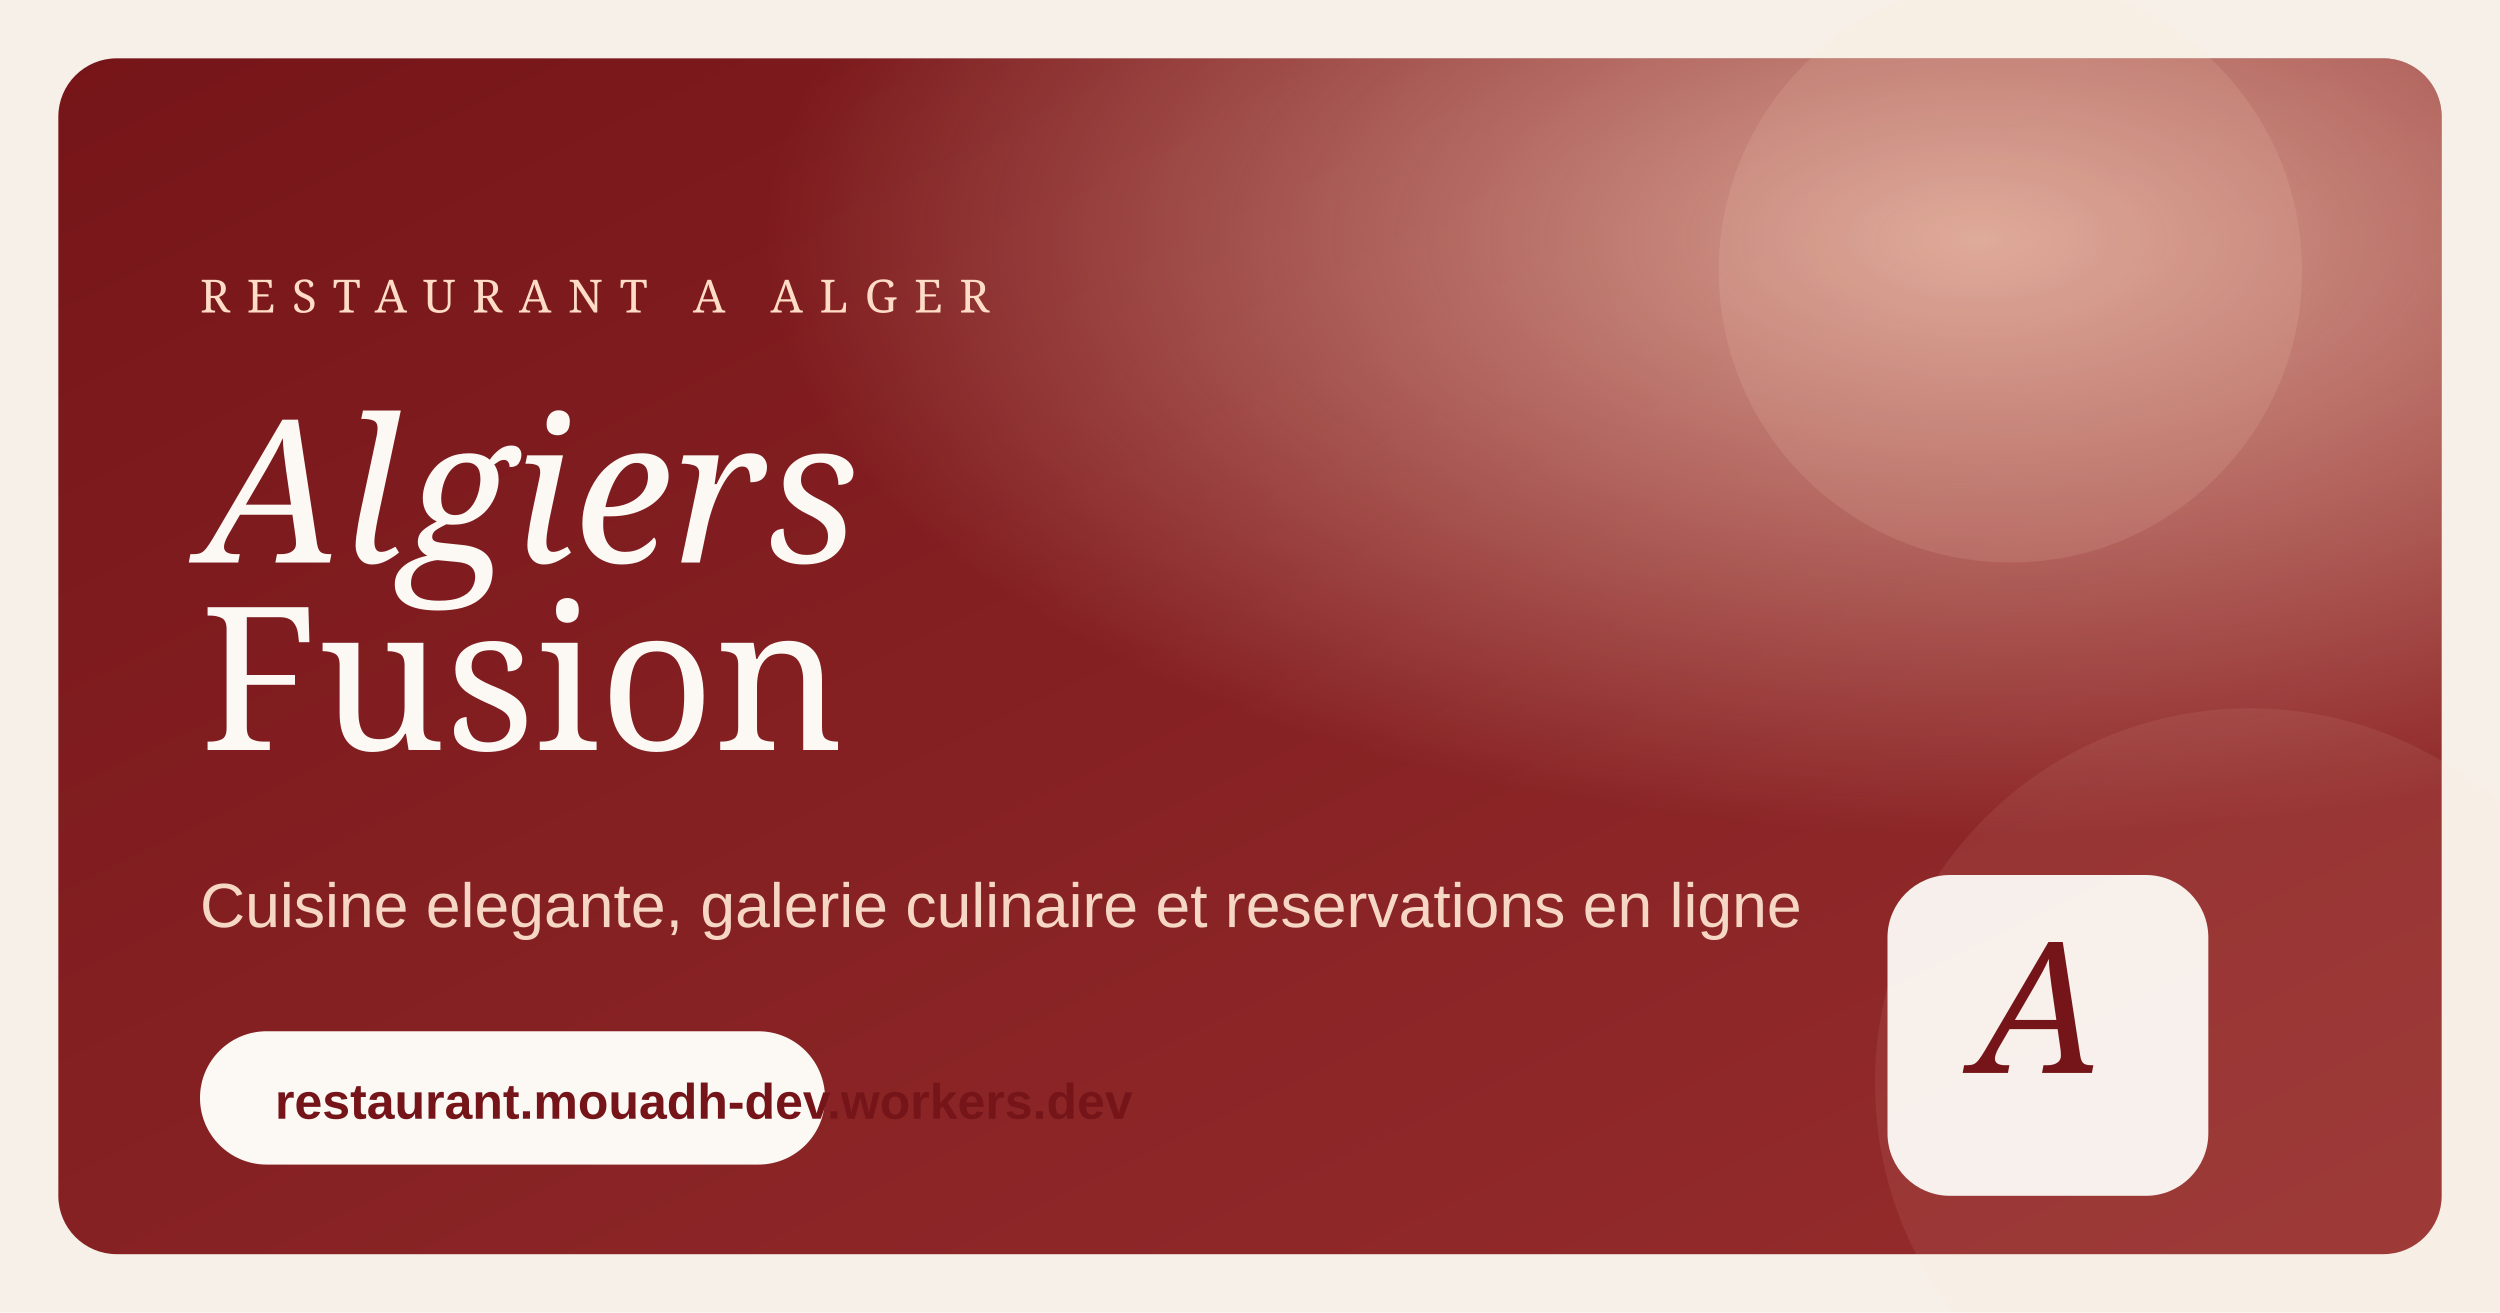
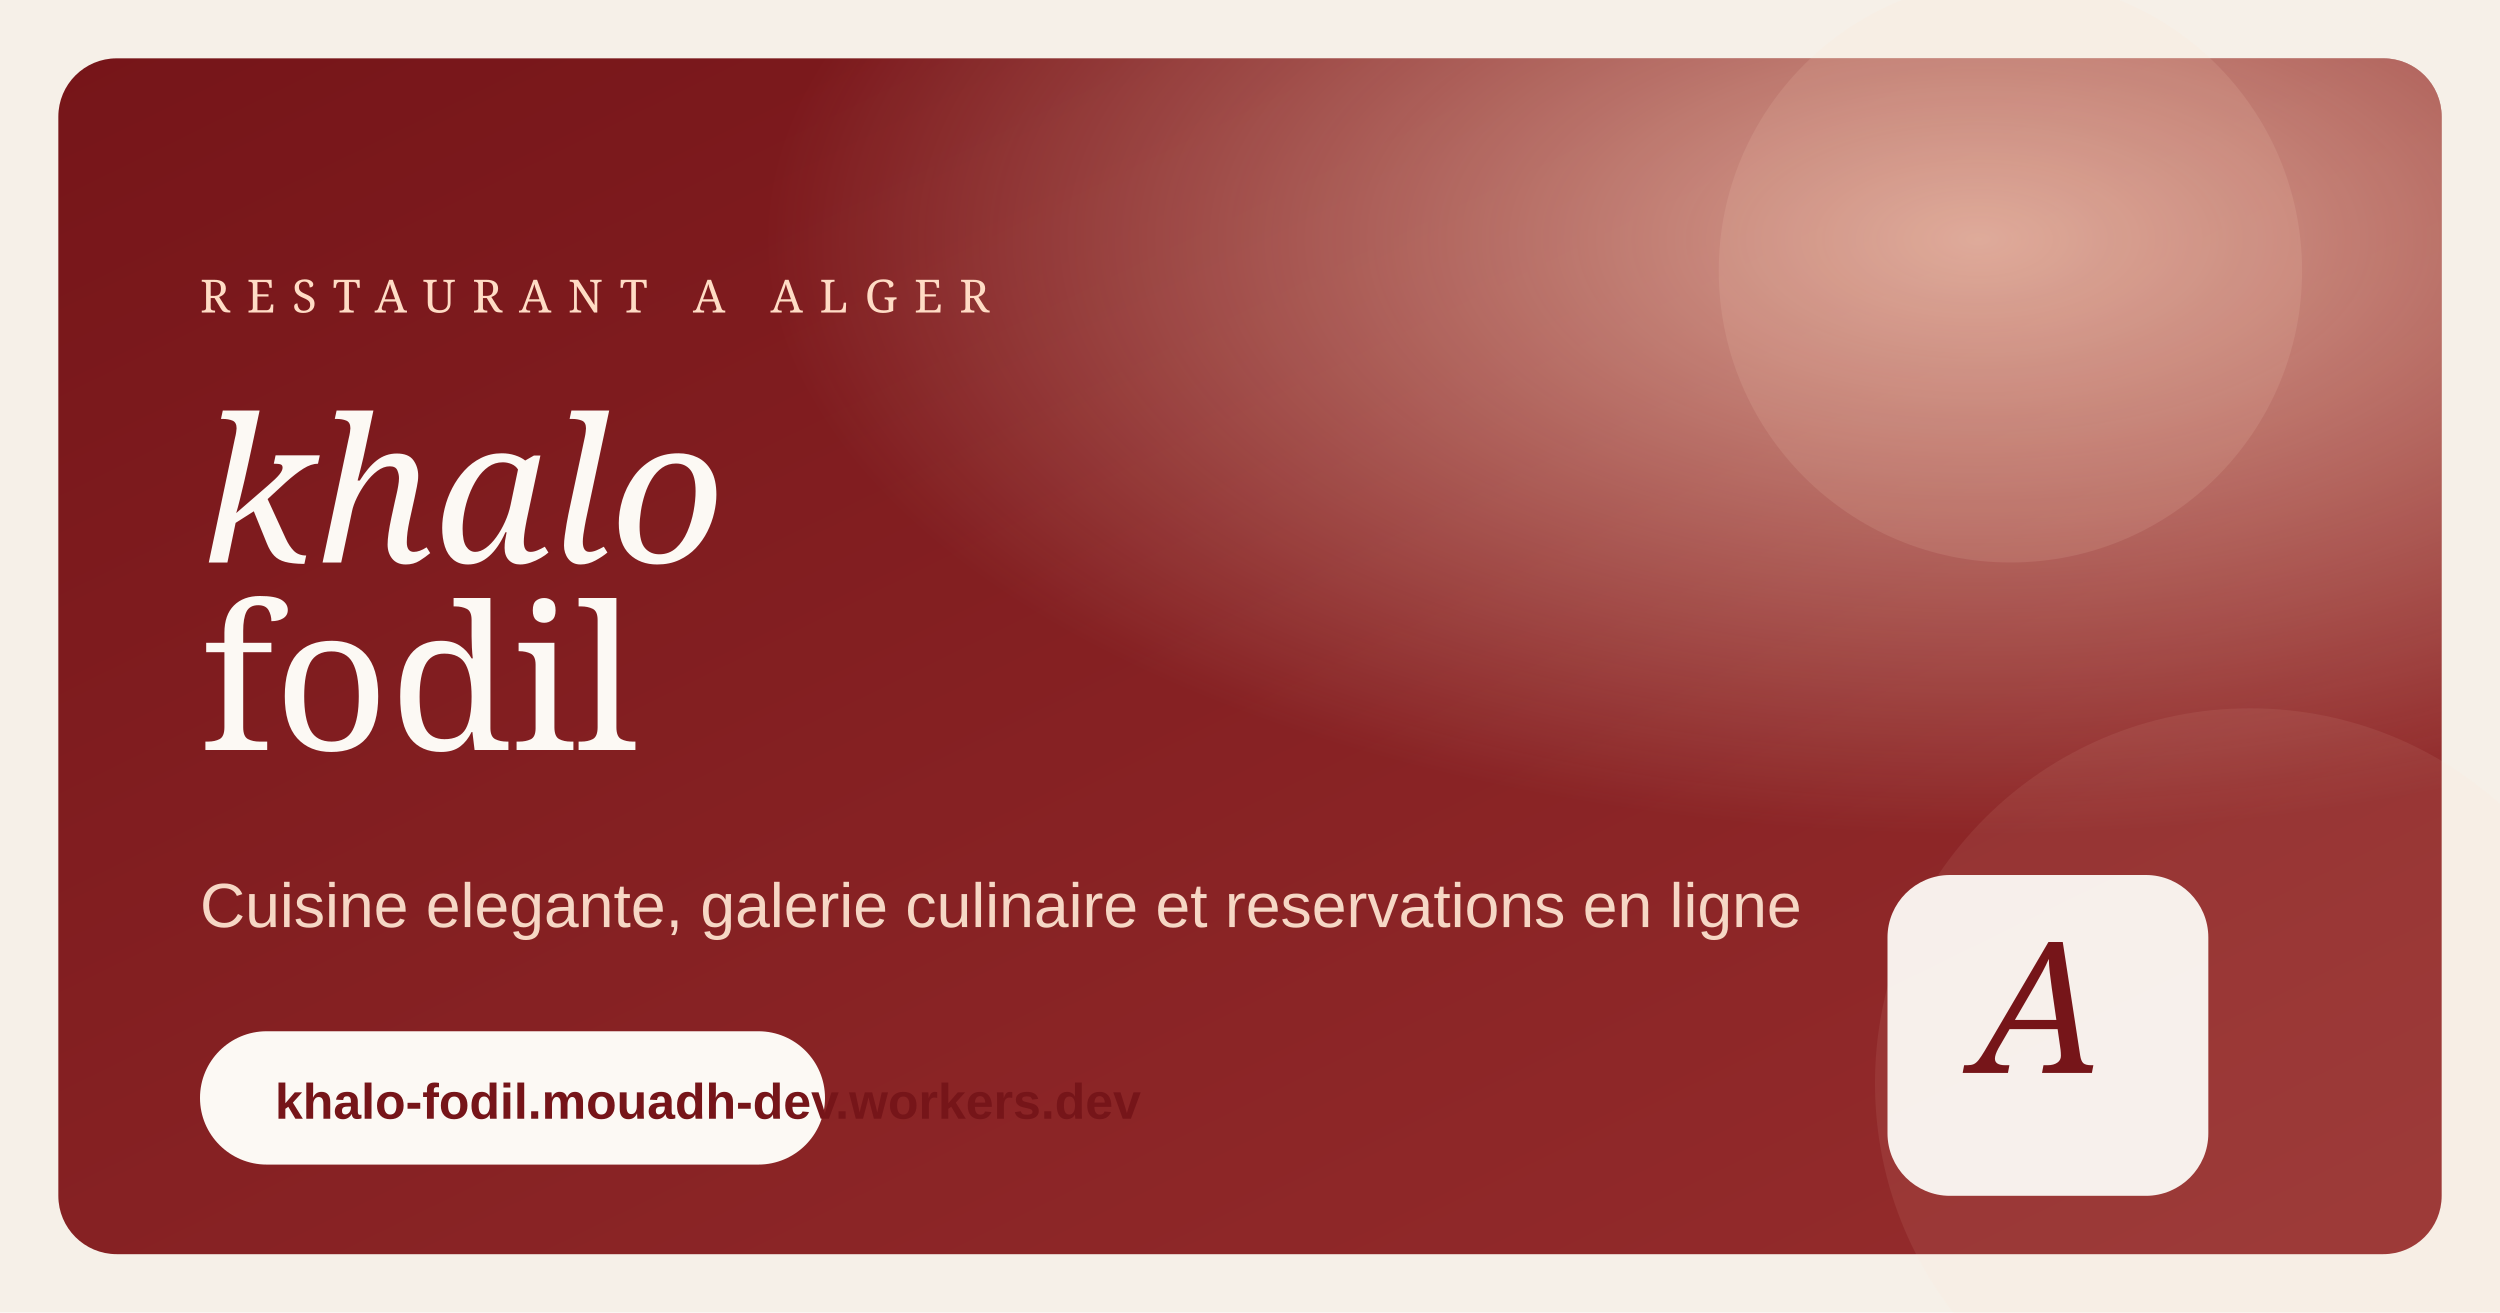
<svg xmlns="http://www.w3.org/2000/svg" viewBox="0 0 1200 630">
  <defs>
    <linearGradient id="bg" x1="0" y1="0" x2="1" y2="1">
      <stop offset="0%" stop-color="#761519" />
      <stop offset="100%" stop-color="#962d2d" />
    </linearGradient>
    <radialGradient id="glow" cx="0.8" cy="0.15" r="0.5">
      <stop offset="0%" stop-color="#ffdcc5" stop-opacity="0.7" />
      <stop offset="100%" stop-color="#ffdcc5" stop-opacity="0" />
    </radialGradient>
  </defs>
  <rect width="1200" height="630" fill="#f6f0e8" />
  <rect x="28" y="28" width="1144" height="574" rx="28" fill="url(#bg)" />
  <rect x="28" y="28" width="1144" height="574" rx="28" fill="url(#glow)" />
  <circle cx="965" cy="130" r="140" fill="#ffdcc5" opacity="0.12" />
  <circle cx="1080" cy="520" r="180" fill="#ffdcc5" opacity="0.08" />
  <text x="96" y="150" fill="#ffdcc5" font-size="22" font-family="Georgia, serif" letter-spacing="8">RESTAURANT A ALGER</text>
-   <text x="96" y="270" fill="#fcf9f4" font-size="96" font-family="Georgia, serif" font-style="italic">Algiers</text>
-   <text x="96" y="360" fill="#fcf9f4" font-size="96" font-family="Georgia, serif">Fusion</text>
+   <text x="96" y="270" fill="#fcf9f4" font-size="96" font-family="Georgia, serif" font-style="italic">khalo</text>
+   <text x="96" y="360" fill="#fcf9f4" font-size="96" font-family="Georgia, serif">fodil</text>
  <text x="96" y="445" fill="#f6d7c5" font-size="30" font-family="Arial, sans-serif">
    Cuisine elegante, galerie culinaire et reservations en ligne
  </text>
  <rect x="96" y="495" width="300" height="64" rx="32" fill="#fcf9f4" />
  <text x="132" y="537" fill="#761519" font-size="24" font-family="Arial, sans-serif" font-weight="700">
-     restaurant.mouadh-dev.workers.dev
+     khalo-fodil.mouadh-dev.workers.dev
  </text>
  <rect x="906" y="420" width="154" height="154" rx="30" fill="#fcf9f4" opacity="0.95" />
  <text x="947" y="515" fill="#761519" font-size="88" font-family="Georgia, serif" font-style="italic">A</text>
</svg>
